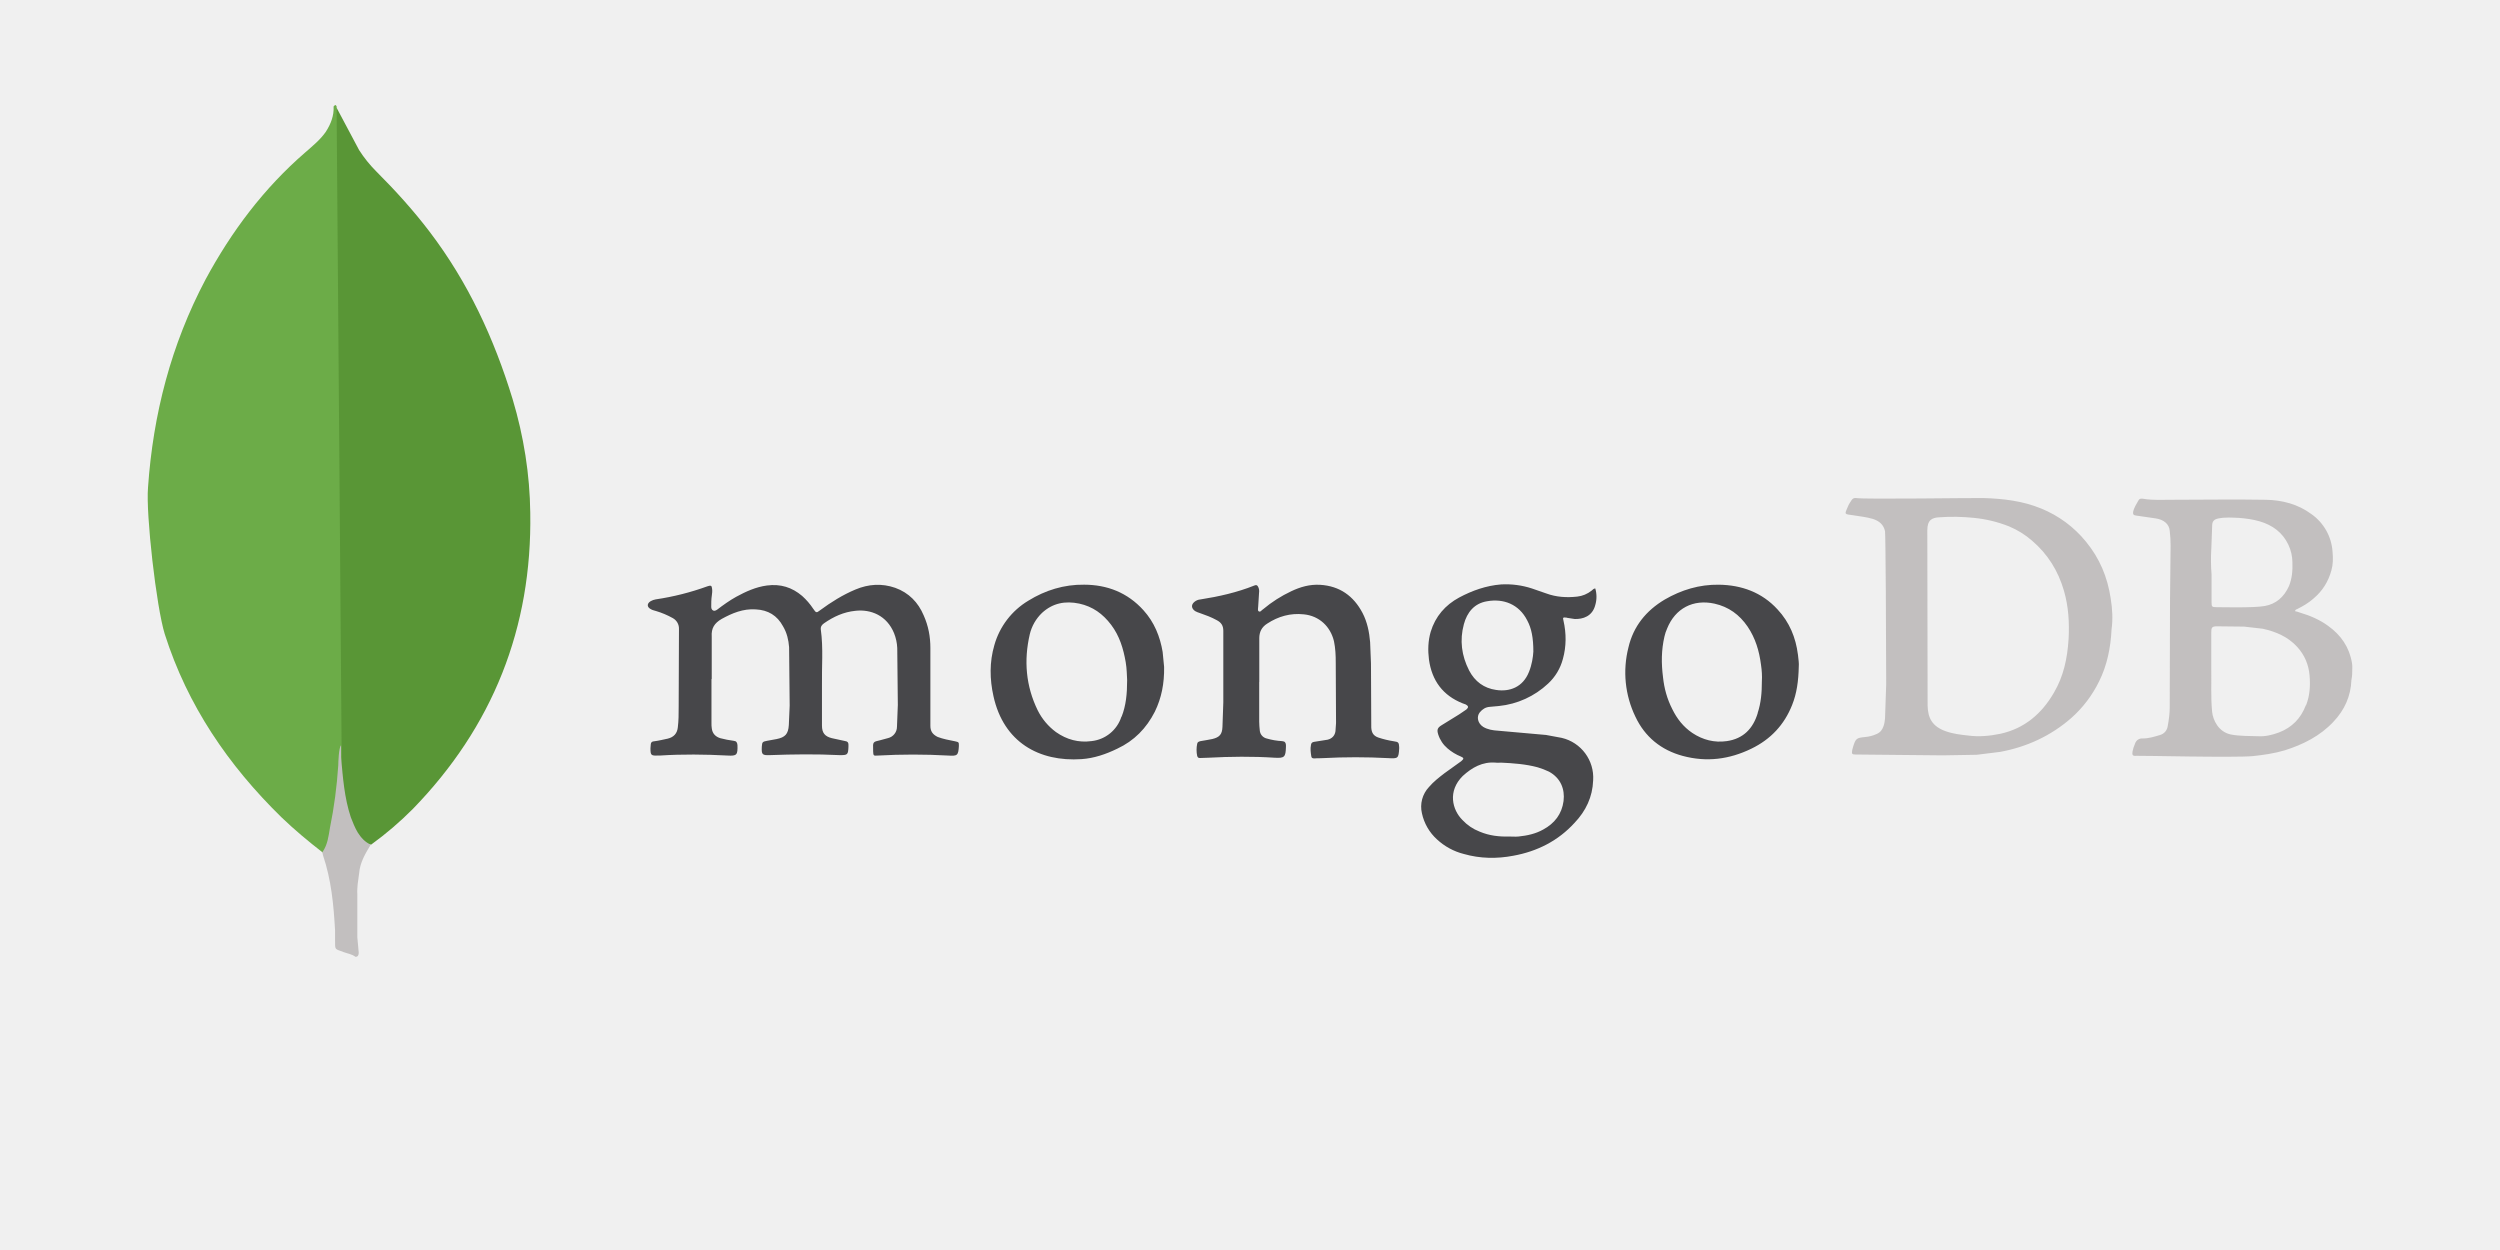
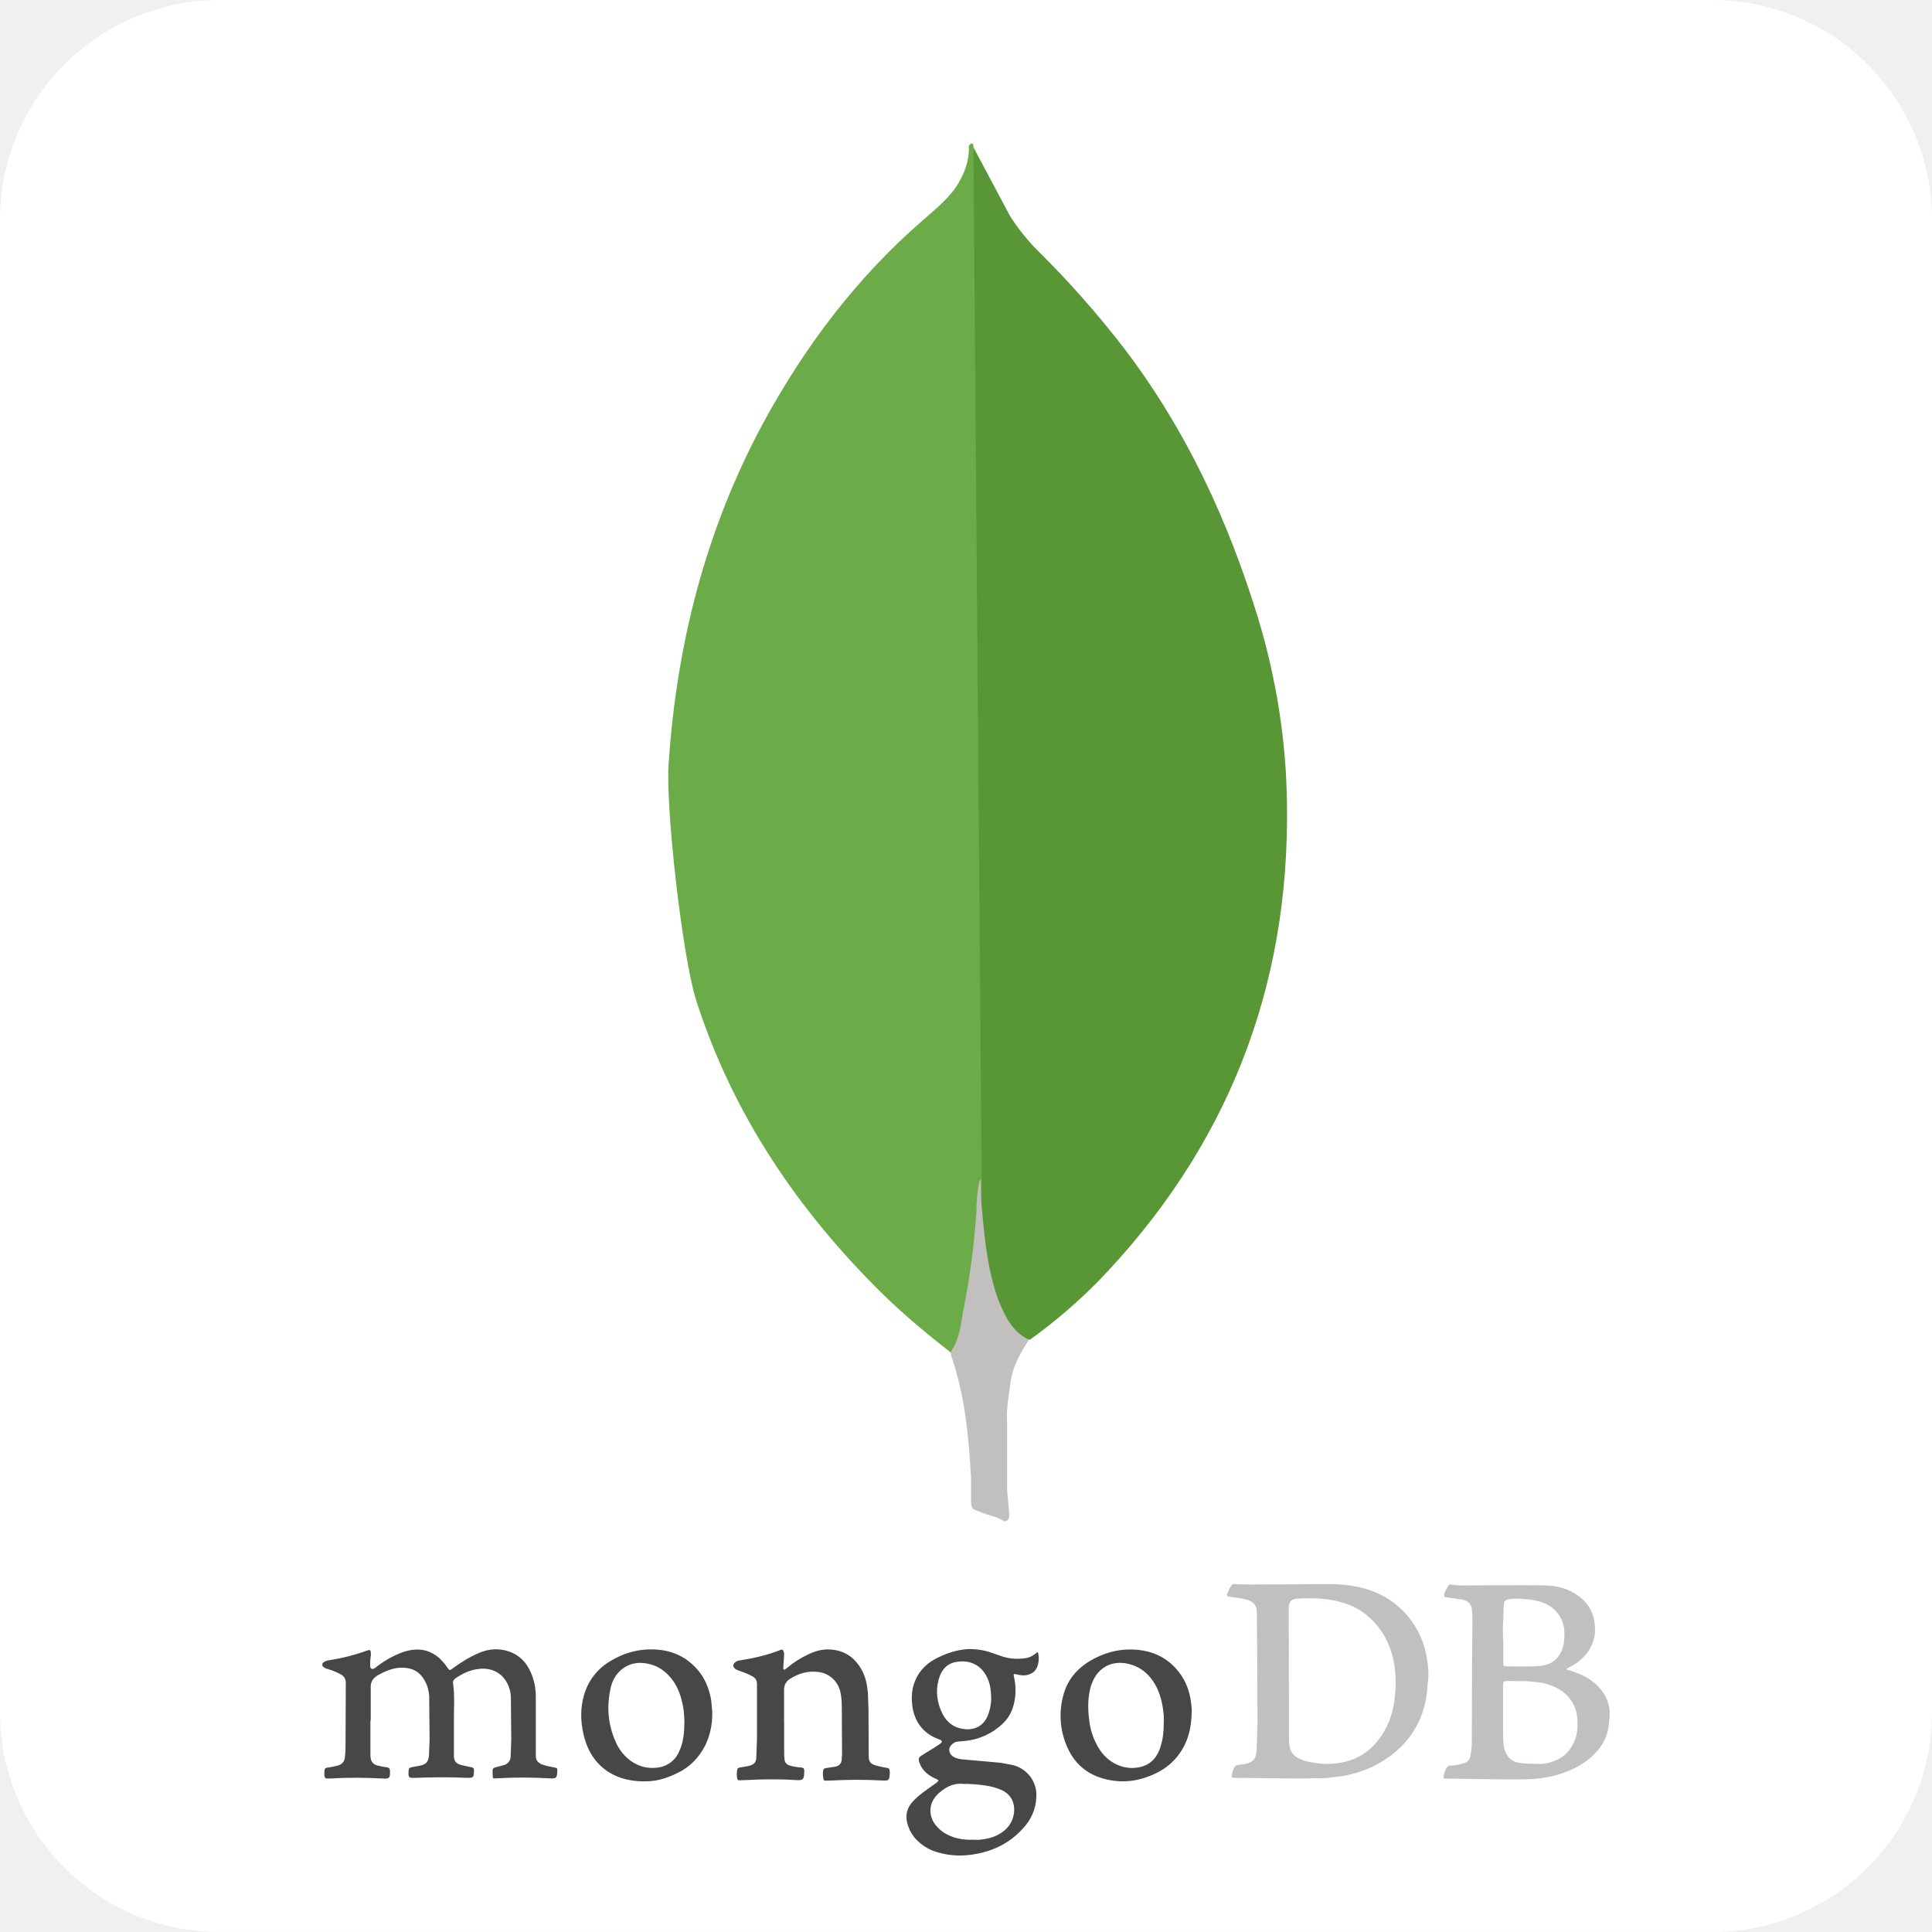
- <svg xmlns="http://www.w3.org/2000/svg" width="120" height="60">
-   <path d="M16.147 5.154l1.09 2.05a6.15 6.15 0 0 0 .824 1.024c.913.913 1.782 1.87 2.56 2.895 1.848 2.427 3.095 5.122 3.986 8.04.534 1.782.824 3.608.846 5.456.09 5.523-1.804 10.266-5.634 14.208a16.3 16.3 0 0 1-2.004 1.715c-.38 0-.557-.3-.713-.557-.3-.5-.468-1.047-.557-1.603-.134-.668-.223-1.336-.178-2.027v-.312c-.022-.067-.356-30.732-.223-30.888z" fill="#599636" />
-   <path d="M16.147 5.088c-.045-.09-.09-.022-.134.022.022.445-.134.846-.38 1.225-.267.38-.624.668-.98.98-1.982 1.715-3.54 3.786-4.788 6.102-1.648 3.118-2.516 6.458-2.76 9.977-.11 1.27.4 5.746.802 7.037 1.09 3.43 3.05 6.302 5.6 8.796.624.6 1.292 1.158 1.982 1.692.2 0 .223-.178.267-.312a6.11 6.11 0 0 0 .2-.869c.2-1.113.312-2.227.445-3.34l-.245-31.31z" fill="#6cac48" />
-   <path d="M17.24 41.9c.045-.512.3-.935.557-1.358-.267-.11-.468-.334-.624-.58-.134-.223-.245-.5-.334-.735-.312-.935-.38-1.915-.468-2.873v-.58c-.11.09-.134.846-.134.958-.067 1.024-.2 2.027-.4 3.006-.067.4-.11.802-.356 1.158 0 .045 0 .09.022.156.4 1.18.512 2.383.58 3.608v.445c0 .534-.022.423.423.6.178.067.38.09.557.223.134 0 .156-.11.156-.2l-.067-.735v-2.05c-.022-.356.045-.713.09-1.047z" fill="#c2bfbf" />
-   <g transform="matrix(1.021124 0 0 1.021124 -4.376266 -1.845946)">
-     <path d="M37.73 33.72v2.077a1.45 1.45 0 0 0 .014.246c.027.246.178.396.4.465a4.97 4.97 0 0 0 .63.123c.123.014.164.068.178.2.014.465-.027.52-.478.492-1.052-.055-2.105-.068-3.157 0h-.1c-.328.014-.355-.014-.355-.342 0-.055.014-.123.014-.178 0-.1.068-.15.164-.15.22-.027.424-.082.63-.123.287-.068.45-.246.478-.533.04-.314.04-.642.04-.957l.014-3.662a.56.56 0 0 0-.3-.52 3.89 3.89 0 0 0-.78-.328c-.082-.027-.164-.04-.232-.082-.2-.096-.205-.273-.014-.383.068-.04.15-.068.232-.082a12.42 12.42 0 0 0 2.432-.615c.164-.055.205-.04.22.123.014.1 0 .22-.014.314-.027.178-.027.355-.027.52 0 .068.014.137.082.178s.137 0 .2-.04c.287-.22.574-.424.888-.6.45-.246.93-.465 1.45-.533.63-.082 1.175.082 1.654.492a3.1 3.1 0 0 1 .519.601c.137.2.15.205.328.068.52-.383 1.066-.724 1.654-.97.615-.26 1.244-.3 1.872-.082.642.232 1.08.683 1.34 1.298.22.492.314 1 .314 1.53v3.662c0 .246.1.4.342.52.26.1.547.15.82.205.178.04.178.04.178.22-.027.45-.068.478-.506.45a29.42 29.42 0 0 0-3.293 0c-.22.014-.22.014-.232-.205v-.068c-.014-.37-.014-.37.342-.45l.355-.096a.55.55 0 0 0 .424-.533l.04-1.025-.027-2.678a2.13 2.13 0 0 0-.15-.697c-.342-.834-1.093-1.134-1.818-1.052-.547.055-1.025.273-1.476.588-.096.068-.164.15-.15.287.123.875.04 1.75.055 2.624v1.9c0 .342.137.506.465.588l.63.137c.096.014.15.055.15.164v.1c-.014.383-.04.4-.424.396-1.093-.055-2.187-.04-3.266 0-.37.014-.4-.027-.383-.4.014-.22.04-.232.246-.273l.45-.082c.4-.082.547-.232.574-.656l.04-.916-.027-2.747c-.027-.342-.1-.67-.287-.984-.273-.506-.7-.765-1.285-.793-.588-.04-1.107.178-1.6.45-.342.2-.492.437-.465.834v1.995zm25.747.083v1.927a4.13 4.13 0 0 0 .027.41.42.42 0 0 0 .328.383 3.19 3.19 0 0 0 .724.123c.137.014.164.068.178.178v.096c-.014.478-.068.533-.533.506-1.04-.068-2.077-.055-3.116 0l-.4.014c-.082 0-.1-.04-.123-.096a1.39 1.39 0 0 1 0-.574c.014-.082.068-.1.15-.123.2-.027.37-.068.56-.1.342-.082.465-.22.478-.574l.04-1.148v-3.362c0-.246-.096-.396-.314-.506-.246-.137-.506-.232-.78-.328-.082-.027-.164-.055-.232-.096-.178-.123-.2-.3-.027-.437a.49.49 0 0 1 .273-.11c.875-.137 1.722-.328 2.542-.656.096-.04.137-.014.178.068s.055.178.04.273l-.04.642c0 .082-.04.2.027.232.082.055.137-.068.205-.1a6.09 6.09 0 0 1 1.326-.847c.424-.2.86-.328 1.353-.3.916.055 1.572.52 1.995 1.326.22.424.314.888.355 1.367l.04 1 .014 3.02c.014.232.096.383.328.465a4.47 4.47 0 0 0 .738.178c.22.027.232.068.246.273v.068c-.027.465-.055.478-.52.45a28.59 28.59 0 0 0-3.061 0c-.137.014-.273 0-.4.014-.082 0-.137-.014-.15-.096-.027-.178-.055-.355-.014-.547.014-.082.055-.123.15-.137l.63-.1c.22-.055.342-.2.37-.4l.027-.383-.014-2.856c0-.328-.014-.656-.082-.984-.164-.7-.697-1.2-1.42-1.27-.63-.068-1.2.096-1.722.437-.26.164-.37.396-.37.683v2.064c0-.04 0-.04.014-.04z" fill="#47474a" />
-     <path d="M103.503 29.935c-.15-.998-.52-1.886-1.162-2.665a5.27 5.27 0 0 0-2.105-1.558c-.86-.355-1.777-.465-2.706-.492-.383-.014-5.603.068-5.986 0-.096-.014-.164.014-.22.096-.068.1-.137.205-.178.314-.164.37-.164.342.232.396.328.055.642.082.957.178.287.096.492.26.56.574.027.15.055 4.96.055 7.202l-.055 1.6c-.014.123-.027.246-.068.355-.055.164-.15.3-.314.37a1.62 1.62 0 0 1-.574.15c-.37.04-.424.055-.547.465l-.04.15c-.027.178-.014.205.164.205l4.086.04 1.6-.027 1.107-.137c1.257-.232 2.378-.752 3.334-1.585a5.55 5.55 0 0 0 1.312-1.722c.383-.765.547-1.6.588-2.446.068-.478.04-.97-.04-1.462zm-1.982 1.94c-.055.875-.232 1.722-.683 2.487-.574.998-1.394 1.695-2.528 1.94-.492.1-.984.15-1.5.082-.37-.04-.724-.082-1.066-.205-.615-.22-.834-.6-.847-1.2l-.014-8.24c0-.492.22-.6.574-.615.533-.04 1.08-.027 1.613.027a6.06 6.06 0 0 1 1.654.4 3.98 3.98 0 0 1 1.08.67c.738.63 1.23 1.42 1.5 2.35.22.752.26 1.517.22 2.282zm13.34 1.34c0-.082 0-.15-.014-.232-.123-.752-.52-1.326-1.134-1.763-.396-.287-.847-.478-1.312-.615-.082-.027-.15-.055-.232-.068.014-.068.055-.082.096-.096.273-.137.533-.287.765-.492.424-.355.7-.793.847-1.326.082-.287.082-.574.055-.875a2.35 2.35 0 0 0-.998-1.777c-.63-.465-1.367-.656-2.132-.67-1.476-.027-2.965 0-4.44 0-.424 0-.847.027-1.285-.04-.082-.014-.2-.04-.26.055-.1.178-.22.355-.26.56-.014.096.014.15.123.164l.943.137c.37.055.63.26.656.588a5.78 5.78 0 0 1 .04.683l-.027 2.555-.014 5.056c0 .3-.04.588-.096.888a.5.5 0 0 1-.355.41c-.273.082-.533.164-.82.164a.34.34 0 0 0-.355.232c-.055.123-.1.26-.123.383-.027.164.014.22.178.2.123-.014 4.633.096 5.48.014.506-.055 1-.123 1.503-.273.86-.273 1.654-.67 2.282-1.34.52-.547.82-1.203.847-1.968.04-.178.04-.355.04-.547zm-6.628-5.6l.04-1.093c0-.205.082-.3.287-.342.328-.068.656-.04.984-.027.328.027.642.068.97.164.6.178 1.066.52 1.34 1.093a1.96 1.96 0 0 1 .191.834c.014.383-.014.752-.164 1.12-.232.506-.6.834-1.134.93s-2.05.055-2.282.055c-.205 0-.22-.027-.22-.232V28.83a8.79 8.79 0 0 1-.014-1.203zm4.44 7.352c-.232.615-.656 1.04-1.257 1.27-.328.123-.656.2-1 .178-.424-.014-.847 0-1.27-.082-.574-.123-.834-.67-.875-1.066-.068-.697-.027-1.408-.04-1.927v-1.804c0-.22.027-.287.26-.287l1.285.014.875.1c.615.137 1.175.37 1.613.847.355.383.547.847.588 1.353.04.478.014.943-.164 1.394z" fill="#c2bfbf" />
-     <path d="M77.95 30.85l.355.055c.383.014.834-.123.97-.656a1.38 1.38 0 0 0 0-.78c-.082 0-.123.068-.164.096-.205.164-.437.26-.683.287-.492.055-.984.027-1.462-.15l-.67-.232a3.95 3.95 0 0 0-1.45-.19c-.697.055-1.353.287-1.968.615-.656.355-1.12.888-1.34 1.613-.123.424-.137.86-.082 1.298.137.998.656 1.695 1.585 2.064.055.014.096.04.15.055.123.068.137.137.027.232l-.342.232-.82.506c-.205.123-.232.22-.164.437a1.43 1.43 0 0 0 .437.656 2.28 2.28 0 0 0 .629.383c.15.068.15.1.014.22l-.78.56c-.26.2-.52.4-.738.656a1.35 1.35 0 0 0-.328 1.23 2.31 2.31 0 0 0 .71 1.23 2.9 2.9 0 0 0 1.257.683c.765.22 1.558.232 2.337.082 1.12-.205 2.1-.7 2.87-1.544.533-.56.847-1.216.875-2a1.92 1.92 0 0 0-1.476-1.995l-.738-.137-2.255-.2c-.246-.014-.492-.055-.697-.178-.26-.164-.328-.478-.164-.683.123-.15.273-.246.465-.26l.437-.04a3.96 3.96 0 0 0 2.309-1.052 2.42 2.42 0 0 0 .697-1.162c.164-.588.164-1.2.027-1.8-.04-.15-.027-.164.164-.137zm-3.35 6.807c.082.014.164 0 .246 0 .574.027 1.162.068 1.722.22a3.58 3.58 0 0 1 .533.205c.547.3.752.82.683 1.38-.082.615-.424 1.052-.957 1.34-.355.2-.752.287-1.162.328-.15.014-.287 0-.437 0-.478.014-.943-.04-1.394-.232-.314-.123-.574-.3-.806-.547-.478-.478-.7-1.353.014-2.064.437-.4.93-.683 1.558-.63zm1.558-4.264c-.287.724-.916.943-1.544.847-.574-.082-.998-.396-1.27-.916-.355-.697-.45-1.42-.246-2.173.15-.56.492-.984 1.093-1.08.765-.137 1.5.137 1.886.902.2.37.287.82.287 1.462-.014.26-.068.615-.205.957zm-17.218-.93c-.123-.738-.396-1.408-.902-1.968-.752-.834-1.708-1.2-2.788-1.203-.943-.014-1.83.26-2.624.752a3.56 3.56 0 0 0-1.599 2.091c-.232.793-.22 1.6-.04 2.405.478 2.16 2.146 3.088 4.14 2.952.588-.04 1.148-.232 1.68-.492.793-.37 1.367-.957 1.763-1.736.314-.642.45-1.326.437-2.105l-.068-.697zM57 35.497a1.66 1.66 0 0 1-1.408 1.148c-.6.082-1.162-.068-1.667-.424a2.84 2.84 0 0 1-.861-1.025c-.56-1.148-.656-2.35-.37-3.58a2.05 2.05 0 0 1 .574-.998c.506-.465 1.093-.574 1.75-.437.63.137 1.107.478 1.5.998s.574 1.12.683 1.75c.055.314.055.642.068.847 0 .656-.055 1.2-.26 1.722zm31.8-2.924c-.1-.793-.396-1.517-.957-2.118-.738-.806-1.695-1.148-2.76-1.162-.916-.014-1.763.246-2.542.697-.875.52-1.476 1.257-1.708 2.255a4.77 4.77 0 0 0 .328 3.252c.45.957 1.216 1.572 2.228 1.845 1.12.3 2.187.164 3.225-.342.902-.437 1.544-1.12 1.913-2.05.22-.547.3-1.134.314-1.818.014-.123-.014-.342-.04-.56zm-1.886 2.747c-.22.738-.683 1.216-1.462 1.326-.574.082-1.12-.055-1.613-.383-.424-.287-.724-.67-.943-1.12-.246-.478-.383-.984-.437-1.503-.082-.642-.082-1.27.068-1.913a1.95 1.95 0 0 1 .123-.369c.383-.957 1.23-1.394 2.228-1.175.67.15 1.175.52 1.558 1.08.37.547.547 1.148.63 1.8.04.26.055.533.04.765 0 .533-.04 1.025-.2 1.503z" fill="#47474a" />
-   </g>
+ <svg xmlns="http://www.w3.org/2000/svg" viewBox="0 0 2500.1 2500" width="2500" height="2500">
+   <path d="M2215.6 2500H284.4C127.3 2500 0 2372.7 0 2215.6V284.4C0 127.3 127.3 0 284.4 0h1931.3c157 0 284.4 127.3 284.4 284.4v1931.3c-.1 157-127.4 284.3-284.5 284.3z" fill="#fff" />
+   <path d="M1259.6 190.4l47.6 89.4c10.7 16.5 22.3 31.1 35.9 44.7 40 39.5 77.3 81.7 111.6 126.3 80.6 105.8 135 223.4 173.8 350.6 23.3 77.6 35.9 157.4 36.9 237.9 3.9 240.9-78.7 447.7-245.1 619.6-27 27.2-56.3 52.3-87.5 74.7-16.5 0-24.3-12.6-31.1-24.3-12.4-21.6-20.6-45.3-24.3-69.9-5.9-29.2-9.7-58.3-7.8-88.3v-13.6c-1.3-3.1-15.8-1340.2-10-1347.1z" fill="#599636" />
+   <path d="M1259.6 187.5c-1.9-3.9-3.9-1-5.9 1 1 19.5-5.9 36.9-16.5 53.5-11.7 16.5-27.2 29.2-42.8 42.8-86.3 74.7-154.3 165.1-208.7 266.1C913.2 686.8 875.9 832.5 865.4 986c-4.8 55.3 17.5 250.5 35 306.8 47.6 149.6 133 274.9 243.8 383.6 27.2 26.2 56.3 50.5 86.3 73.9 8.8 0 9.7-7.8 11.7-13.6 3.9-12.4 6.8-25 8.8-37.8l19.5-145.6z" fill="#6cac48" />
+   <path d="M1307.2 1792.6c1.9-22.3 12.6-40.7 24.3-59.2-11.7-4.8-20.4-14.5-27.2-25.2-5.9-10.2-10.7-20.9-14.5-32.1-13.6-40.7-16.5-83.6-20.4-125.2v-25.2c-4.8 3.9-5.9 36.9-5.9 41.8-2.8 44.1-8.7 87.8-17.5 131.1-2.9 17.5-4.8 35-15.6 50.5 0 1.9 0 3.9 1 6.8 17.5 51.5 22.3 103.9 25.2 157.4v19.5c0 23.3-1 18.4 18.4 26.2 7.8 2.9 16.5 3.9 24.3 9.7 5.9 0 6.8-4.8 6.8-8.8l-2.9-32.1v-89.4c-.9-15.6 2-31.1 4-45.8z" fill="#c2bfbf" />
+   <path d="M479.33 2226.45v43.194c0 1.736 0 3.472.307 5.106.51 5.106 3.676 8.271 8.27 9.7 4.29 1.124 8.68 1.94 13.071 2.553 2.553.307 3.37 1.43 3.676 4.187.306 9.7-.51 10.824-9.905 10.211-21.852-1.123-43.806-1.43-65.658 0h-2.042c-6.842.307-7.352-.306-7.352-7.148 0-1.123.306-2.552.306-3.676 0-2.042 1.43-3.165 3.37-3.165 4.595-.51 8.781-1.736 13.07-2.553 5.922-1.43 9.394-5.105 9.905-11.13.817-6.535.817-13.377.817-19.912l.306-76.176c.204-4.493-2.246-8.68-6.229-10.824-5.105-2.859-10.62-5.105-16.236-6.841-1.736-.51-3.37-.817-4.799-1.736-4.187-2.042-4.289-5.719-.306-7.965 1.43-.817 3.165-1.43 4.799-1.736a260.072 260.072 0 0 0 50.546-12.764c3.37-1.123 4.288-.817 4.595 2.553.306 2.042 0 4.595-.307 6.535-.51 3.676-.51 7.352-.51 10.824 0 1.43.306 2.86 1.736 3.676s2.859 0 4.186-.817c5.923-4.595 11.948-8.782 18.483-12.458 9.394-5.105 19.299-9.7 30.123-11.13 13.07-1.736 24.405 1.736 34.412 10.211 4.084 3.676 7.76 7.863 10.824 12.458 2.859 4.187 3.165 4.289 6.841 1.43 10.824-7.965 22.159-15.01 34.412-20.219 12.764-5.412 25.834-6.228 38.905-1.736 13.377 4.8 22.465 14.194 27.877 26.958 4.595 10.211 6.535 20.831 6.535 31.86v76.175c0 5.106 2.042 8.271 7.148 10.824 5.412 2.042 11.334 3.165 17.052 4.289 3.676.817 3.676.817 3.676 4.595-.51 9.394-1.43 9.905-10.517 9.394a588.168 588.168 0 0 0-68.415 0c-4.595.306-4.595.306-4.8-4.289v-1.43c-.306-7.658-.306-7.658 7.148-9.394l7.352-2.042c5.106-1.225 8.782-5.82 8.782-11.13l.817-21.342-.51-55.65c-.205-5.004-1.226-9.906-3.166-14.5-7.148-17.36-22.771-23.589-37.782-21.853-11.334 1.123-21.341 5.719-30.736 12.254-2.042 1.43-3.37 3.165-3.165 5.922 2.553 18.176.817 36.352 1.123 54.528v39.518c0 7.148 2.86 10.517 9.7 12.253l13.071 2.86c2.042.306 3.166 1.123 3.166 3.37v2.041c-.307 7.965-.817 8.271-8.782 8.271-22.771-1.123-45.44-.816-67.905 0-7.658.307-8.27-.51-7.965-8.27.307-4.596.817-4.8 5.106-5.719l9.394-1.736c8.272-1.736 11.335-4.8 11.948-13.683l.816-19.095-.51-57.08c-.51-7.149-2.042-13.888-5.923-20.423-5.718-10.518-14.602-15.93-26.753-16.44-12.254-.817-22.975 3.676-33.289 9.394-7.148 4.187-10.21 9.088-9.7 17.36v41.457zm535.375 1.737v40.028c0 2.859.205 5.718.511 8.475.204 3.88 3.063 7.148 6.842 7.965 4.901 1.43 9.904 2.246 15.01 2.553 2.86.306 3.37 1.43 3.676 3.676v2.042c-.306 9.905-1.43 11.13-11.13 10.518-21.648-1.43-43.194-1.124-64.74 0l-8.27.306c-1.736 0-2.043-.817-2.553-2.042a29.428 29.428 0 0 1 0-11.947c.306-1.736 1.43-2.043 3.165-2.553 4.187-.51 7.659-1.43 11.641-2.043 7.148-1.735 9.7-4.595 9.905-11.947l.817-23.894v-69.947c0-5.106-2.042-8.271-6.535-10.518-5.106-2.859-10.518-4.799-16.236-6.841-1.736-.51-3.37-1.123-4.8-2.042-3.676-2.553-4.186-6.23-.51-9.088 1.634-1.328 3.574-2.145 5.718-2.247 18.176-2.859 35.842-6.841 52.894-13.683 2.043-.817 2.86-.306 3.676 1.43s1.124 3.676.817 5.718l-.817 13.377c0 1.736-.816 4.186.511 4.799 1.736 1.123 2.86-1.43 4.289-2.042a123.8 123.8 0 0 1 27.57-17.564c8.782-4.186 17.87-6.841 28.081-6.228 19.095 1.123 32.676 10.823 41.458 27.57 4.595 8.782 6.535 18.482 7.352 28.387l.817 20.831.306 62.8c.306 4.799 2.042 7.964 6.842 9.7a98.384 98.384 0 0 0 15.316 3.676c4.595.51 4.8 1.43 5.106 5.718v1.43c-.51 9.7-1.123 9.905-10.824 9.394a600.917 600.917 0 0 0-63.616 0c-2.86.306-5.718 0-8.271.306-1.736 0-2.86-.306-3.166-2.042-.51-3.676-1.123-7.352-.306-11.334.306-1.736 1.123-2.553 3.166-2.86l13.07-2.042c4.595-1.123 7.148-4.186 7.658-8.27l.511-7.965-.306-59.43c0-6.841-.307-13.683-1.736-20.422-3.37-14.602-14.5-24.916-29.51-26.448-13.071-1.43-24.916 2.043-35.842 9.088-5.412 3.37-7.659 8.272-7.659 14.194v42.887c0-.817 0-.817.307-.817z" fill="#47474a" />
+   <path d="M1846.82 2147.824c-3.166-20.729-10.824-39.21-24.201-55.447-11.641-14.295-26.652-25.426-43.806-32.37-17.87-7.351-36.965-9.7-56.264-10.21-7.965-.307-116.51 1.429-124.475 0-2.043-.307-3.37.306-4.595 2.042-1.43 2.042-2.86 4.288-3.676 6.535-3.37 7.658-3.37 7.148 4.799 8.27 6.841 1.124 13.377 1.737 19.912 3.677 5.922 2.042 10.211 5.412 11.64 11.947.511 3.166 1.124 103.134 1.124 149.697l-1.123 33.289c-.307 2.552-.511 5.105-1.43 7.352-1.123 3.37-3.166 6.229-6.535 7.658-3.778 1.736-7.76 2.86-11.947 3.166-7.659.816-8.782 1.123-11.335 9.7l-.817 3.166c-.51 3.676-.306 4.288 3.37 4.288l84.957.817 33.29-.51 22.974-2.86c26.141-4.799 49.423-15.623 69.335-32.982 11.334-10.007 20.626-22.158 27.264-35.841 7.964-15.93 11.334-33.289 12.253-50.852 1.532-10.11 1.021-20.32-.715-30.532zm-41.152 40.335c-1.123 18.176-4.8 35.841-14.193 51.669-11.948 20.728-29 35.228-52.588 40.334-10.212 2.042-20.423 3.165-31.145 1.736-7.658-.817-15.01-1.736-22.158-4.289-12.764-4.595-17.36-12.458-17.563-24.915l-.307-171.345c0-10.211 4.595-12.458 11.947-12.764 11.13-.817 22.465-.51 33.493.51 11.845 1.124 23.384 3.983 34.412 8.272 8.17 3.37 15.725 8.067 22.465 13.887 15.317 13.07 25.528 29.51 31.144 48.81 4.595 15.623 5.412 31.552 4.595 47.482zm277.337 27.876c0-1.736 0-3.165-.306-4.799-2.553-15.623-10.824-27.57-23.588-36.658-8.271-5.923-17.563-9.905-27.264-12.764-1.736-.51-3.165-1.124-4.8-1.43.307-1.43 1.124-1.736 2.043-2.042 5.718-2.86 11.13-5.923 15.93-10.211 8.781-7.352 14.602-16.44 17.563-27.57 1.736-5.923 1.736-11.948 1.123-18.177-.919-14.806-8.577-28.387-20.729-36.964-13.07-9.701-28.387-13.683-44.316-13.888-30.736-.51-61.676 0-92.31 0-8.782 0-17.563.51-26.753-.817-1.736-.306-4.187-.816-5.412 1.124-2.043 3.676-4.596 7.352-5.412 11.64-.307 2.043.306 3.166 2.552 3.37l19.606 2.86c7.658 1.123 13.07 5.411 13.683 12.253.51 4.697.817 9.496.817 14.193l-.51 53.099-.307 105.074c0 6.228-.817 12.253-2.042 18.482-.613 4.084-3.472 7.352-7.352 8.475-5.719 1.736-11.13 3.37-17.053 3.37-3.268-.306-6.331 1.736-7.352 4.8-1.123 2.552-2.042 5.411-2.553 7.964-.51 3.37.306 4.595 3.676 4.187 2.553-.307 96.292 2.042 113.958.306 10.517-1.123 20.83-2.553 31.246-5.718 17.87-5.719 34.412-13.888 47.482-27.877 10.824-11.335 17.053-25.018 17.564-40.947.816-3.676.816-7.352.816-11.335zm-137.851-116.51l.817-22.77c0-4.29 1.735-6.23 5.922-7.149 6.842-1.43 13.683-.817 20.423-.51 6.841.51 13.376 1.43 20.218 3.37 12.458 3.675 22.158 10.823 27.877 22.77 2.552 5.412 3.982 11.335 3.982 17.36.306 7.964-.306 15.623-3.37 23.281-4.8 10.518-12.458 17.36-23.588 19.3-11.13 2.042-42.58 1.123-47.482 1.123-4.289 0-4.595-.51-4.595-4.8v-26.753c-.715-8.271-.715-16.644-.306-25.018zm92.31 152.862c-4.8 12.764-13.684 21.648-26.141 26.448-6.842 2.552-13.684 4.186-20.831 3.676-8.782-.307-17.564 0-26.448-1.736-11.947-2.553-17.359-13.888-18.176-22.159-1.43-14.5-.51-29.306-.816-40.028v-37.475c0-4.595.51-5.923 5.412-5.923l26.753.307 18.176 2.042c12.764 2.86 24.405 7.658 33.493 17.563 7.352 7.965 11.334 17.564 12.253 28.081.817 9.905.307 19.606-3.37 29z" fill="#c2bfbf" />
+   <path d="M1315.529 2166.817l7.352 1.123c7.964.307 17.359-2.552 20.218-13.683a29.258 29.258 0 0 0 0-16.235c-1.736 0-2.553 1.43-3.37 2.042-4.288 3.37-9.088 5.412-14.193 5.922-10.212 1.124-20.423.51-30.43-3.165l-13.887-4.8c-9.7-3.165-19.912-4.492-30.123-3.982-14.5 1.123-28.081 5.923-40.947 12.764-13.683 7.352-23.282 18.483-27.877 33.493-2.553 8.782-2.86 17.87-1.736 26.958 2.86 20.729 13.683 35.228 32.982 42.887 1.124.306 2.043.817 3.166 1.123 2.553 1.43 2.859 2.86.51 4.8l-7.147 4.799-17.053 10.517c-4.289 2.553-4.8 4.595-3.37 9.088 1.736 5.31 4.8 10.007 9.088 13.683 3.88 3.37 8.271 6.025 13.07 7.965 3.166 1.43 3.166 2.042.307 4.595l-16.236 11.641c-5.412 4.187-10.824 8.271-15.317 13.683a27.922 27.922 0 0 0-6.842 25.528c2.145 9.905 7.25 18.789 14.807 25.528a59.6 59.6 0 0 0 26.14 14.194c15.93 4.595 32.37 4.8 48.606 1.736 23.282-4.289 43.704-14.602 59.634-32.063 11.13-11.641 17.563-25.324 18.176-41.56 1.327-19.504-11.743-36.965-30.736-41.458l-15.317-2.859-46.87-4.187c-5.105-.306-10.21-1.123-14.5-3.676-5.411-3.37-6.841-9.905-3.37-14.193 2.554-3.166 5.72-5.106 9.701-5.412l9.088-.817a82.347 82.347 0 0 0 47.993-21.852 50.514 50.514 0 0 0 14.5-24.2c3.37-12.254 3.37-24.916.51-37.374-.816-3.165-.51-3.37 3.37-2.86zm-69.641 141.528c1.736.306 3.37 0 5.106 0 11.947.51 24.2 1.43 35.841 4.595 3.778 1.123 7.556 2.553 11.13 4.289 11.335 6.229 15.623 17.053 14.194 28.693-1.736 12.764-8.782 21.852-19.912 27.877-7.352 4.187-15.623 5.923-24.2 6.842-3.166.306-5.923 0-9.089 0-9.905.306-19.605-.817-29-4.8-6.535-2.553-11.947-6.229-16.746-11.334-9.905-9.905-14.602-28.081.306-42.887 9.088-8.476 19.3-14.398 32.37-13.275zm32.472-88.634c-5.923 15.011-19.095 19.606-32.064 17.564-11.947-1.736-20.728-8.271-26.447-19.095-7.352-14.5-9.394-29.51-5.105-45.134 3.165-11.64 10.21-20.422 22.77-22.465 15.93-2.859 31.145 2.86 39.212 18.789 4.187 7.658 5.922 17.053 5.922 30.43-.306 5.411-1.43 12.764-4.288 19.911zm-358.006-19.4c-2.553-15.318-8.271-29.307-18.79-40.948-15.622-17.36-35.534-24.915-57.999-25.018-19.605-.306-38.088 5.412-54.528 15.624-16.236 9.7-28.08 25.221-33.289 43.5-4.799 16.44-4.595 33.288-.816 50.035 9.904 44.93 44.623 64.228 86.08 61.37 12.254-.818 23.895-4.8 34.923-10.212 16.44-7.658 28.387-19.912 36.658-36.046 6.535-13.376 9.394-27.57 9.088-43.806zm-40.335 63.105c-4.186 13.07-15.623 22.464-29.306 23.894-12.458 1.736-24.2-1.43-34.616-8.782-7.556-5.616-13.683-12.866-17.87-21.341-11.64-23.895-13.683-48.81-7.658-74.44 1.94-7.965 6.024-15.113 11.947-20.73 10.517-9.7 22.771-11.946 36.352-9.087 13.07 2.86 22.975 9.905 31.144 20.729s11.947 23.281 14.194 36.352c1.123 6.535 1.123 13.376 1.43 17.563 0 13.683-1.124 24.916-5.413 35.842zm661.178-60.757c-2.042-16.44-8.271-31.553-19.912-44.01-15.317-16.747-35.229-23.895-57.387-24.201-19.095-.307-36.658 5.105-52.894 14.5-18.176 10.823-30.736 26.14-35.535 46.87-5.719 22.668-3.37 46.562 6.841 67.598 9.394 19.911 25.324 32.676 46.36 38.394 23.28 6.229 45.44 3.37 67.087-7.148 18.789-9.088 32.063-23.282 39.824-42.58 4.595-11.335 6.229-23.589 6.535-37.783.204-2.552-.408-7.147-.919-11.64zm-39.211 57.08c-4.595 15.317-14.194 25.324-30.43 27.57-11.947 1.737-23.281-1.122-33.493-7.964-8.781-5.922-15.01-13.887-19.605-23.282-5.106-9.904-7.965-20.422-9.088-31.246-1.736-13.377-1.736-26.447 1.43-39.824.612-2.655 1.43-5.208 2.552-7.658 7.965-19.912 25.528-29 46.36-24.405 13.887 3.165 24.404 10.824 32.369 22.465 7.658 11.334 11.334 23.894 13.07 37.373.817 5.412 1.124 11.13.817 15.93 0 11.13-.817 21.34-4.186 31.246z" fill="#47474a" />
</svg>
